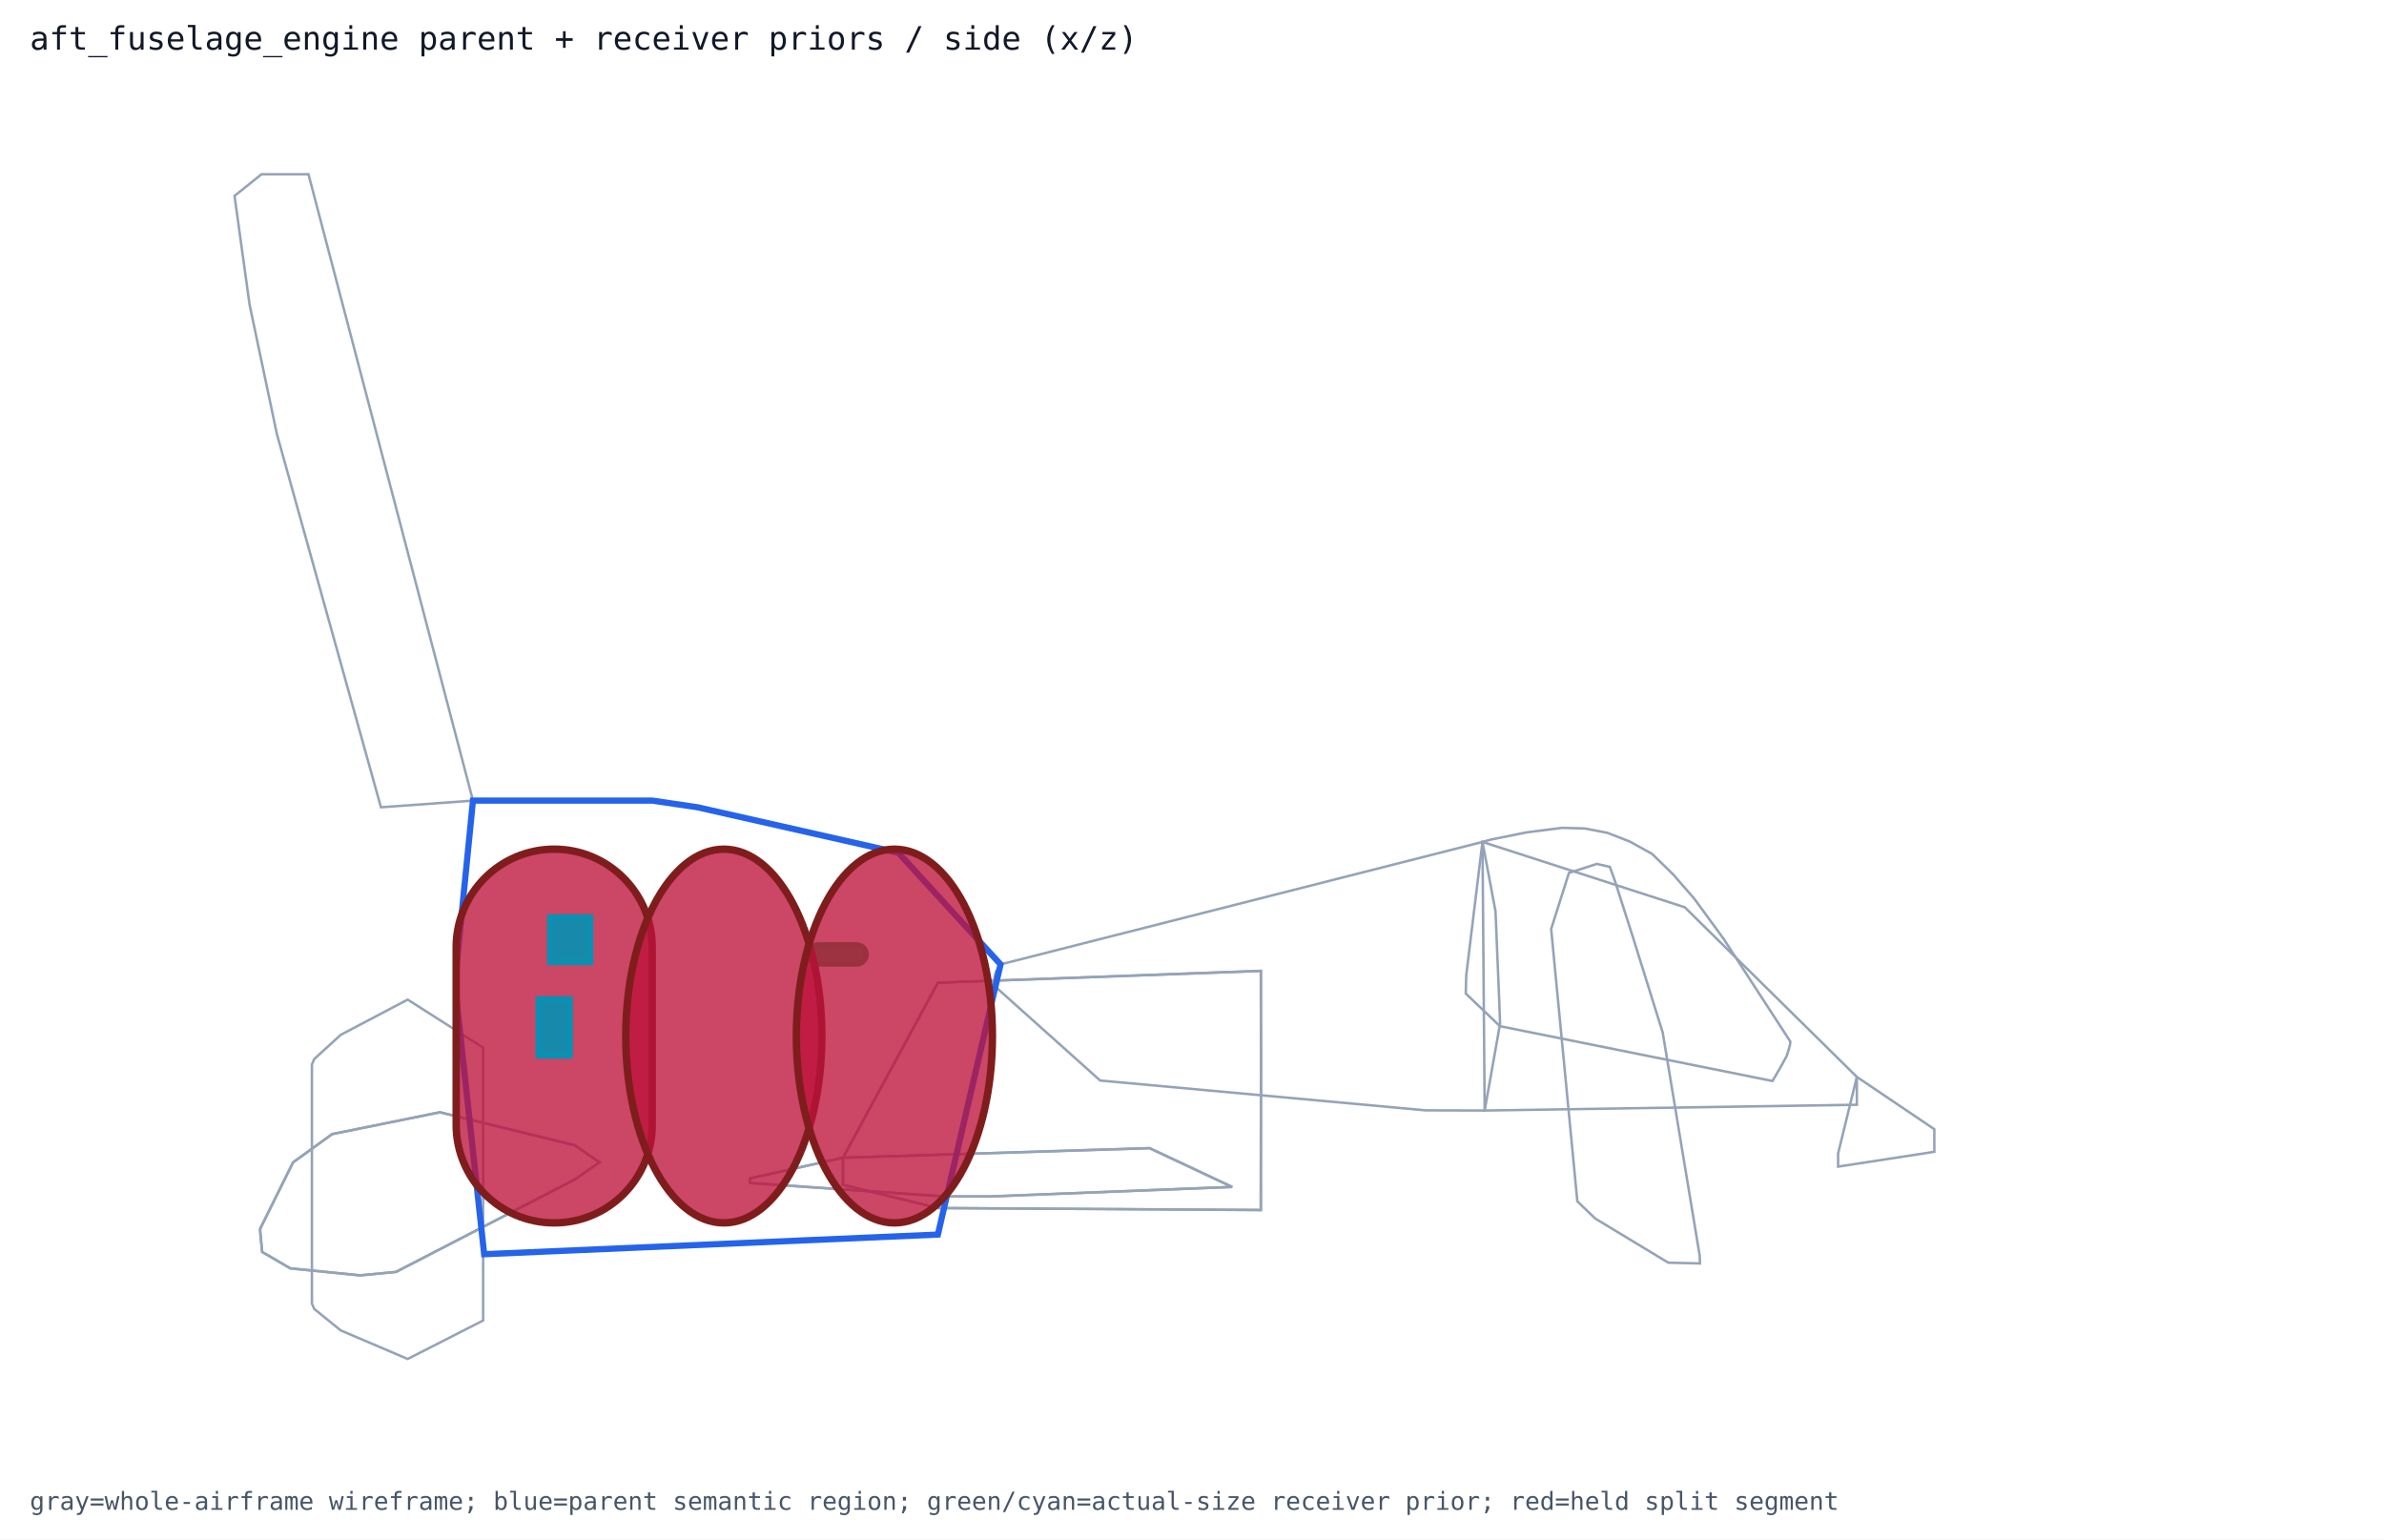
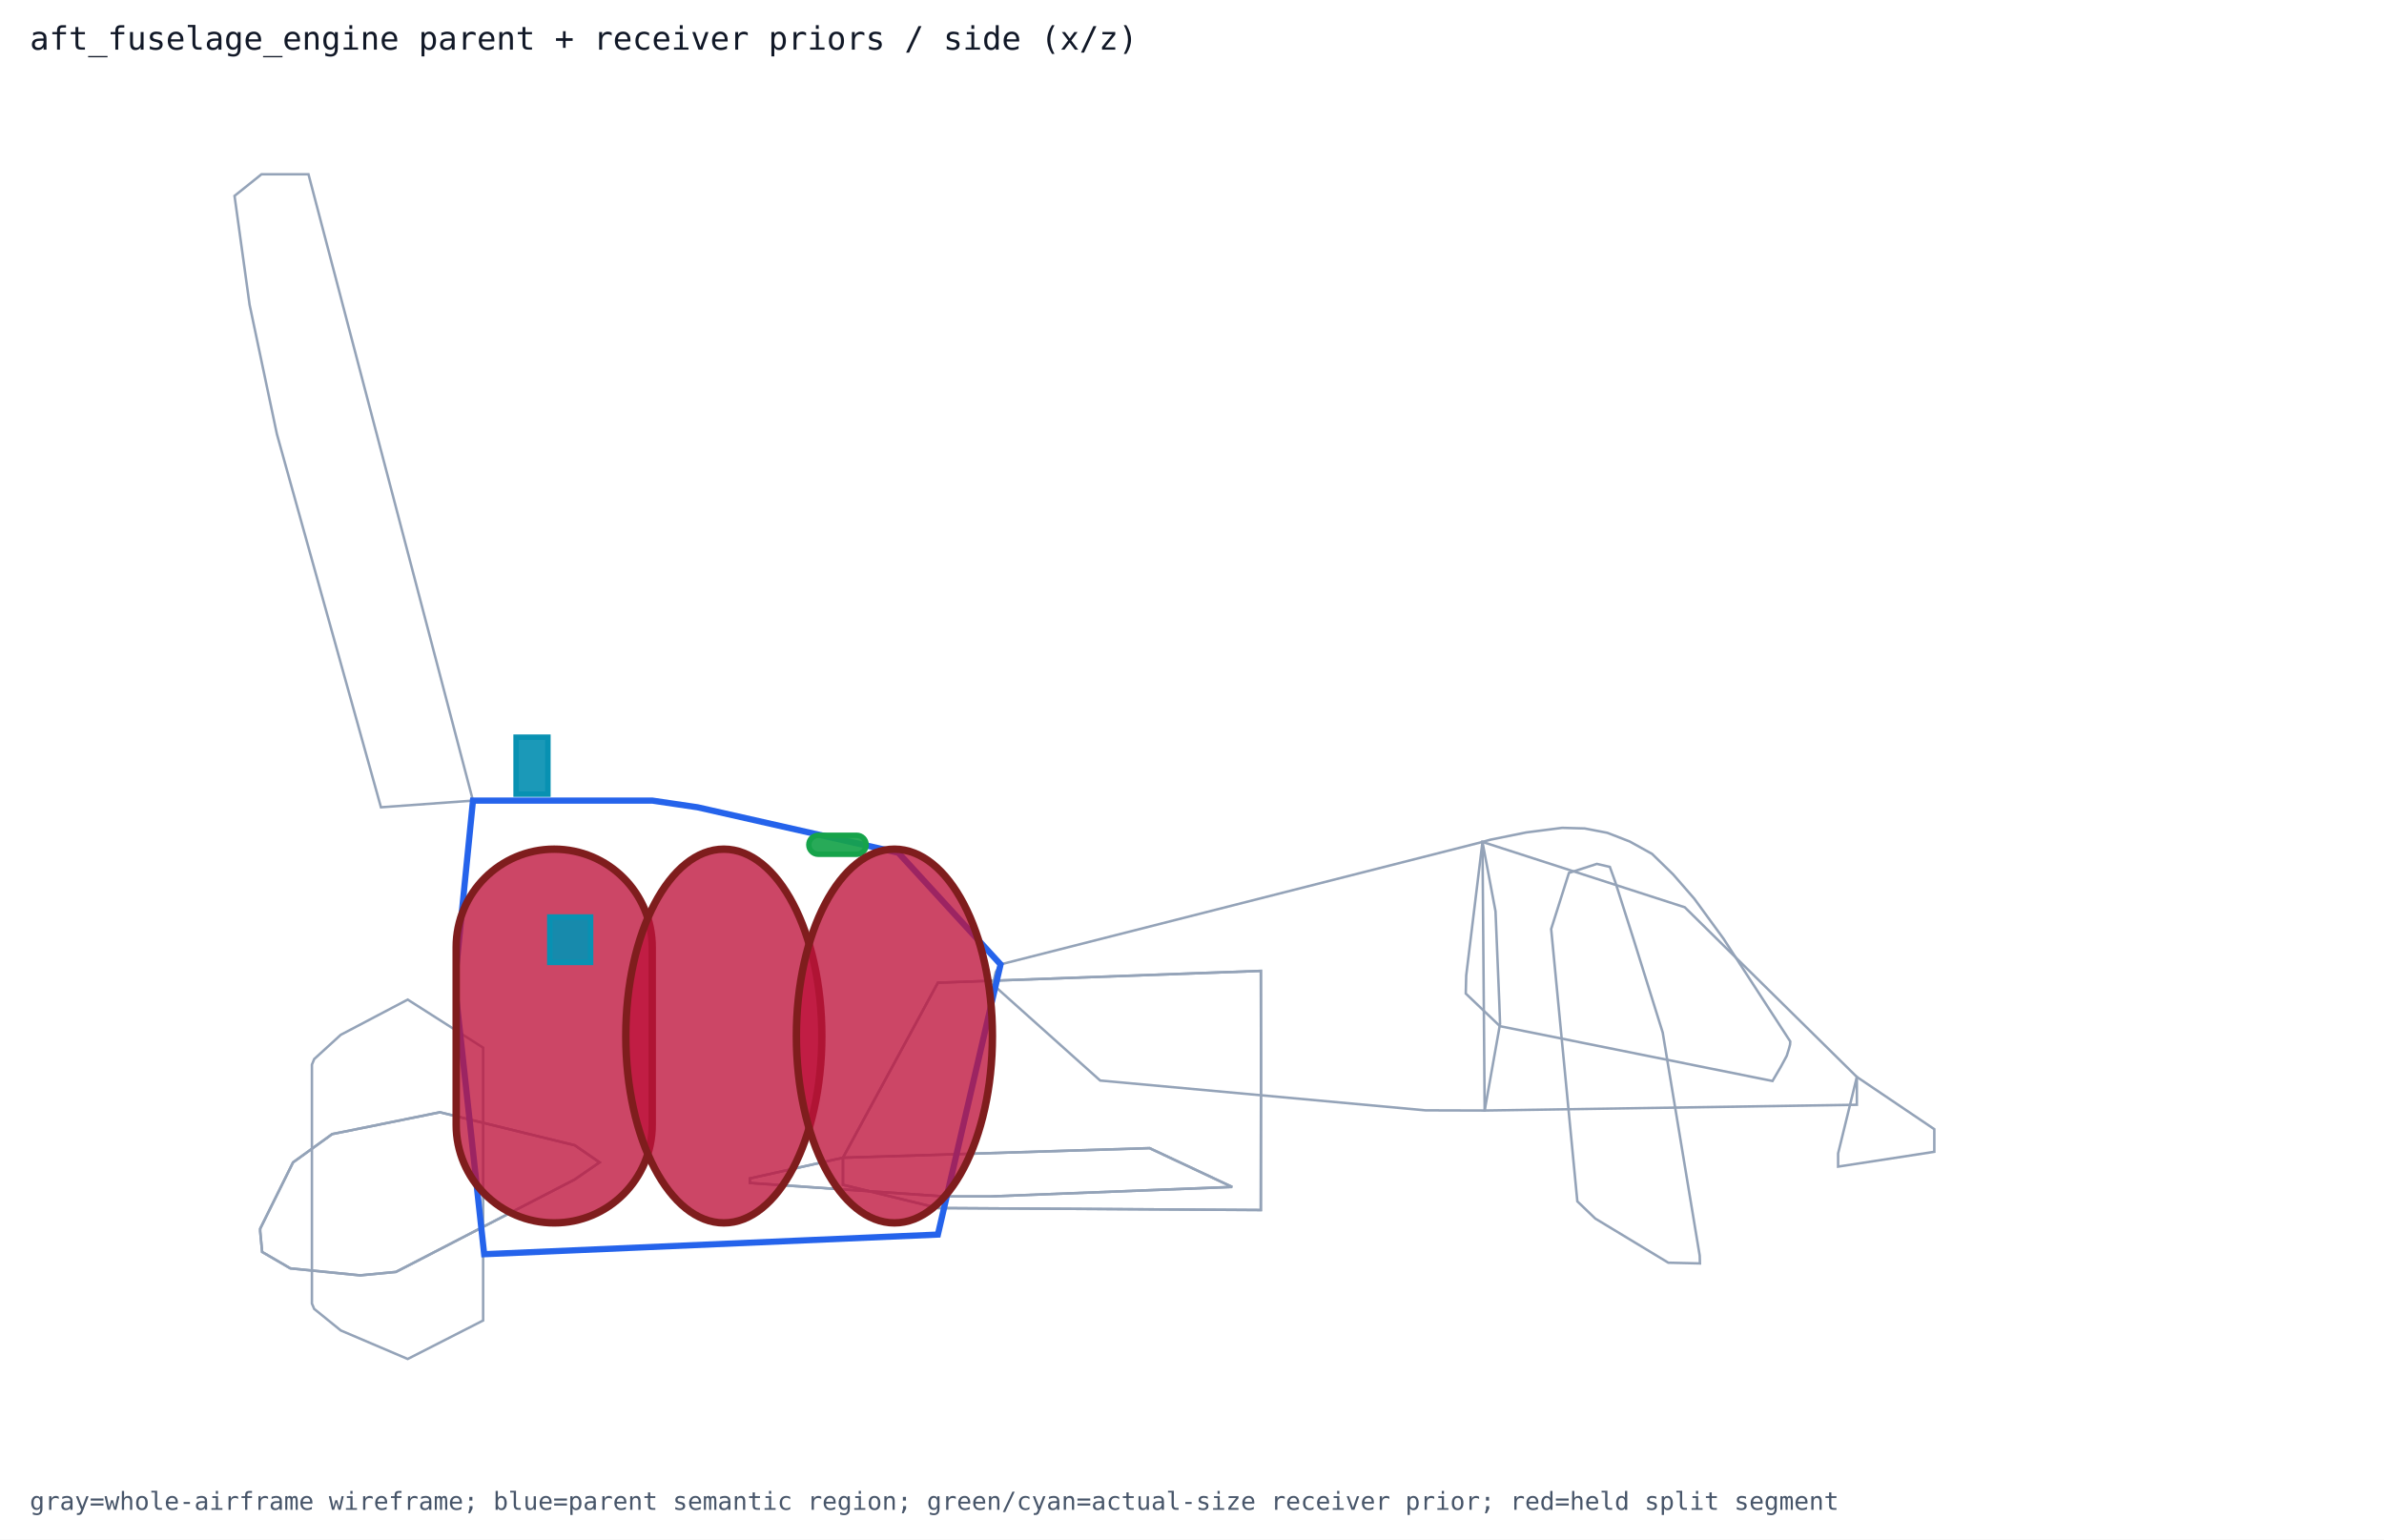
<svg xmlns="http://www.w3.org/2000/svg" width="960" height="620" viewBox="0 0 960 620">
  <rect x="0" y="0" width="960" height="620" fill="#ffffff" />
  <text x="12" y="20" font-size="13" font-family="monospace" fill="#111827">aft_fuselage_engine parent + receiver priors / side (x/z)</text>
  <polygon points="740.18,469.80 778.92,463.83 778.92,454.73 747.73,433.68 740.18,464.47" fill="none" stroke="#94a3b8" stroke-width="1.00" />
  <polygon points="596.97,339.05 597.85,447.21 747.73,444.89 747.73,433.68 678.43,365.36" fill="none" stroke="#94a3b8" stroke-width="1.00" />
  <polygon points="590.24,400.10 604.02,413.25 713.75,435.32 717.07,429.67 719.48,425.21 720.35,422.45 720.83,420.66 720.91,419.40 694.00,377.97 682.28,361.93 673.77,352.15 665.26,343.86 656.24,338.86 647.23,335.37 638.15,333.62 629.07,333.37 614.61,335.22 600.14,338.15 596.97,339.05 590.43,392.74 590.40,393.69" fill="none" stroke="#94a3b8" stroke-width="1.00" />
  <polygon points="399.84,396.48 443.02,435.13 574.08,447.14 597.85,447.21 604.05,412.30 603.73,403.36 602.22,367.00 596.97,339.05 402.91,388.36 400.94,391.50 400.39,393.94" fill="none" stroke="#94a3b8" stroke-width="1.00" />
  <polygon points="624.63,374.12 635.17,483.79 642.41,490.73 671.80,508.49 684.54,508.78 684.44,505.62 669.55,415.82 657.74,378.01 650.31,354.76 648.26,349.10 643.04,347.89 631.79,351.52" fill="none" stroke="#94a3b8" stroke-width="1.00" />
  <polygon points="183.70,401.47 194.97,505.07 377.67,497.16 402.91,388.36 361.74,343.39 280.88,325.09 262.72,322.41 190.46,322.41 183.70,390.22" fill="none" stroke="#94a3b8" stroke-width="1.00" />
  <polygon points="125.61,524.95 126.52,527.10 137.22,535.77 164.17,547.26 194.55,531.76 194.55,497.86 194.55,421.91 164.17,402.54 137.22,416.72 126.52,426.49 125.61,428.71" fill="none" stroke="#94a3b8" stroke-width="1.00" />
  <polygon points="301.94,474.56 301.97,476.38 380.25,481.81 398.61,481.81 496.17,477.98 462.91,462.36 339.45,466.21" fill="none" stroke="#94a3b8" stroke-width="1.00" />
  <polygon points="301.94,474.56 301.98,476.38 380.25,481.81 398.61,481.81 496.17,477.98 462.91,462.36 339.45,466.21" fill="none" stroke="#94a3b8" stroke-width="1.00" />
  <polygon points="339.45,477.12 377.67,486.48 507.71,487.28 507.78,426.71 507.73,390.98 377.67,395.74 339.45,466.21" fill="none" stroke="#94a3b8" stroke-width="1.00" />
  <polygon points="339.45,477.12 377.67,486.48 507.71,487.28 507.78,426.71 507.73,390.98 377.67,395.74 339.45,466.21" fill="none" stroke="#94a3b8" stroke-width="1.00" />
  <polygon points="104.77,495.86 105.56,504.16 116.91,510.77 145.02,513.59 159.41,512.21 162.14,510.82 231.44,474.97 241.43,468.09 231.44,461.20 177.15,447.91 133.77,456.70 118.01,468.09 104.77,494.80" fill="none" stroke="#94a3b8" stroke-width="1.00" />
  <polygon points="104.77,495.86 105.56,504.16 116.91,510.77 145.02,513.59 159.41,512.21 162.14,510.82 231.44,474.97 241.43,468.09 231.44,461.20 177.15,447.91 133.77,456.70 118.01,468.09 104.77,494.80" fill="none" stroke="#94a3b8" stroke-width="1.00" />
  <polygon points="94.44,78.88 100.51,122.73 111.49,174.77 153.40,325.09 190.46,322.41 124.22,70.19 105.29,70.19" fill="none" stroke="#94a3b8" stroke-width="1.00" />
  <polygon points="183.70,401.47 194.97,505.07 377.67,497.16 402.91,388.36 361.74,343.39 280.88,325.09 262.72,322.41 190.46,322.41 183.70,390.22" fill="none" stroke="#2563eb" stroke-width="2.50" />
-   <rect x="325.71" y="380.52" width="23.07" height="7.65" rx="3.82" ry="3.82" fill="#16a34a" fill-opacity="0.92" stroke="#16a34a" stroke-width="2.20" />
+   <rect x="325.71" y="336.37" width="23.07" height="7.65" rx="3.82" ry="3.82" fill="#16a34a" fill-opacity="0.92" stroke="#16a34a" stroke-width="2.20" />
  <rect x="183.70" y="341.96" width="78.94" height="150.50" rx="39.47" ry="39.47" fill="#be123c" fill-opacity="0.78" stroke="#7f1d1d" stroke-width="3.00" />
  <rect x="252.00" y="341.96" width="78.94" height="150.50" rx="39.47" ry="75.25" fill="#be123c" fill-opacity="0.78" stroke="#7f1d1d" stroke-width="3.00" />
  <rect x="320.69" y="341.96" width="78.94" height="150.50" rx="39.47" ry="75.25" fill="#be123c" fill-opacity="0.78" stroke="#7f1d1d" stroke-width="3.00" />
-   <rect x="216.75" y="402.27" width="12.81" height="22.94" fill="#0891b2" fill-opacity="0.92" stroke="#0891b2" stroke-width="2.20" />
+   <rect x="207.82" y="296.87" width="12.81" height="22.94" fill="#0891b2" fill-opacity="0.92" stroke="#0891b2" stroke-width="2.20" />
  <rect x="221.39" y="369.28" width="16.43" height="18.29" fill="#0891b2" fill-opacity="0.92" stroke="#0891b2" stroke-width="2.20" />
  <text x="12" y="608" font-size="10" font-family="monospace" fill="#475569">gray=whole-airframe wireframe; blue=parent semantic region; green/cyan=actual-size receiver prior; red=held split segment</text>
</svg>
